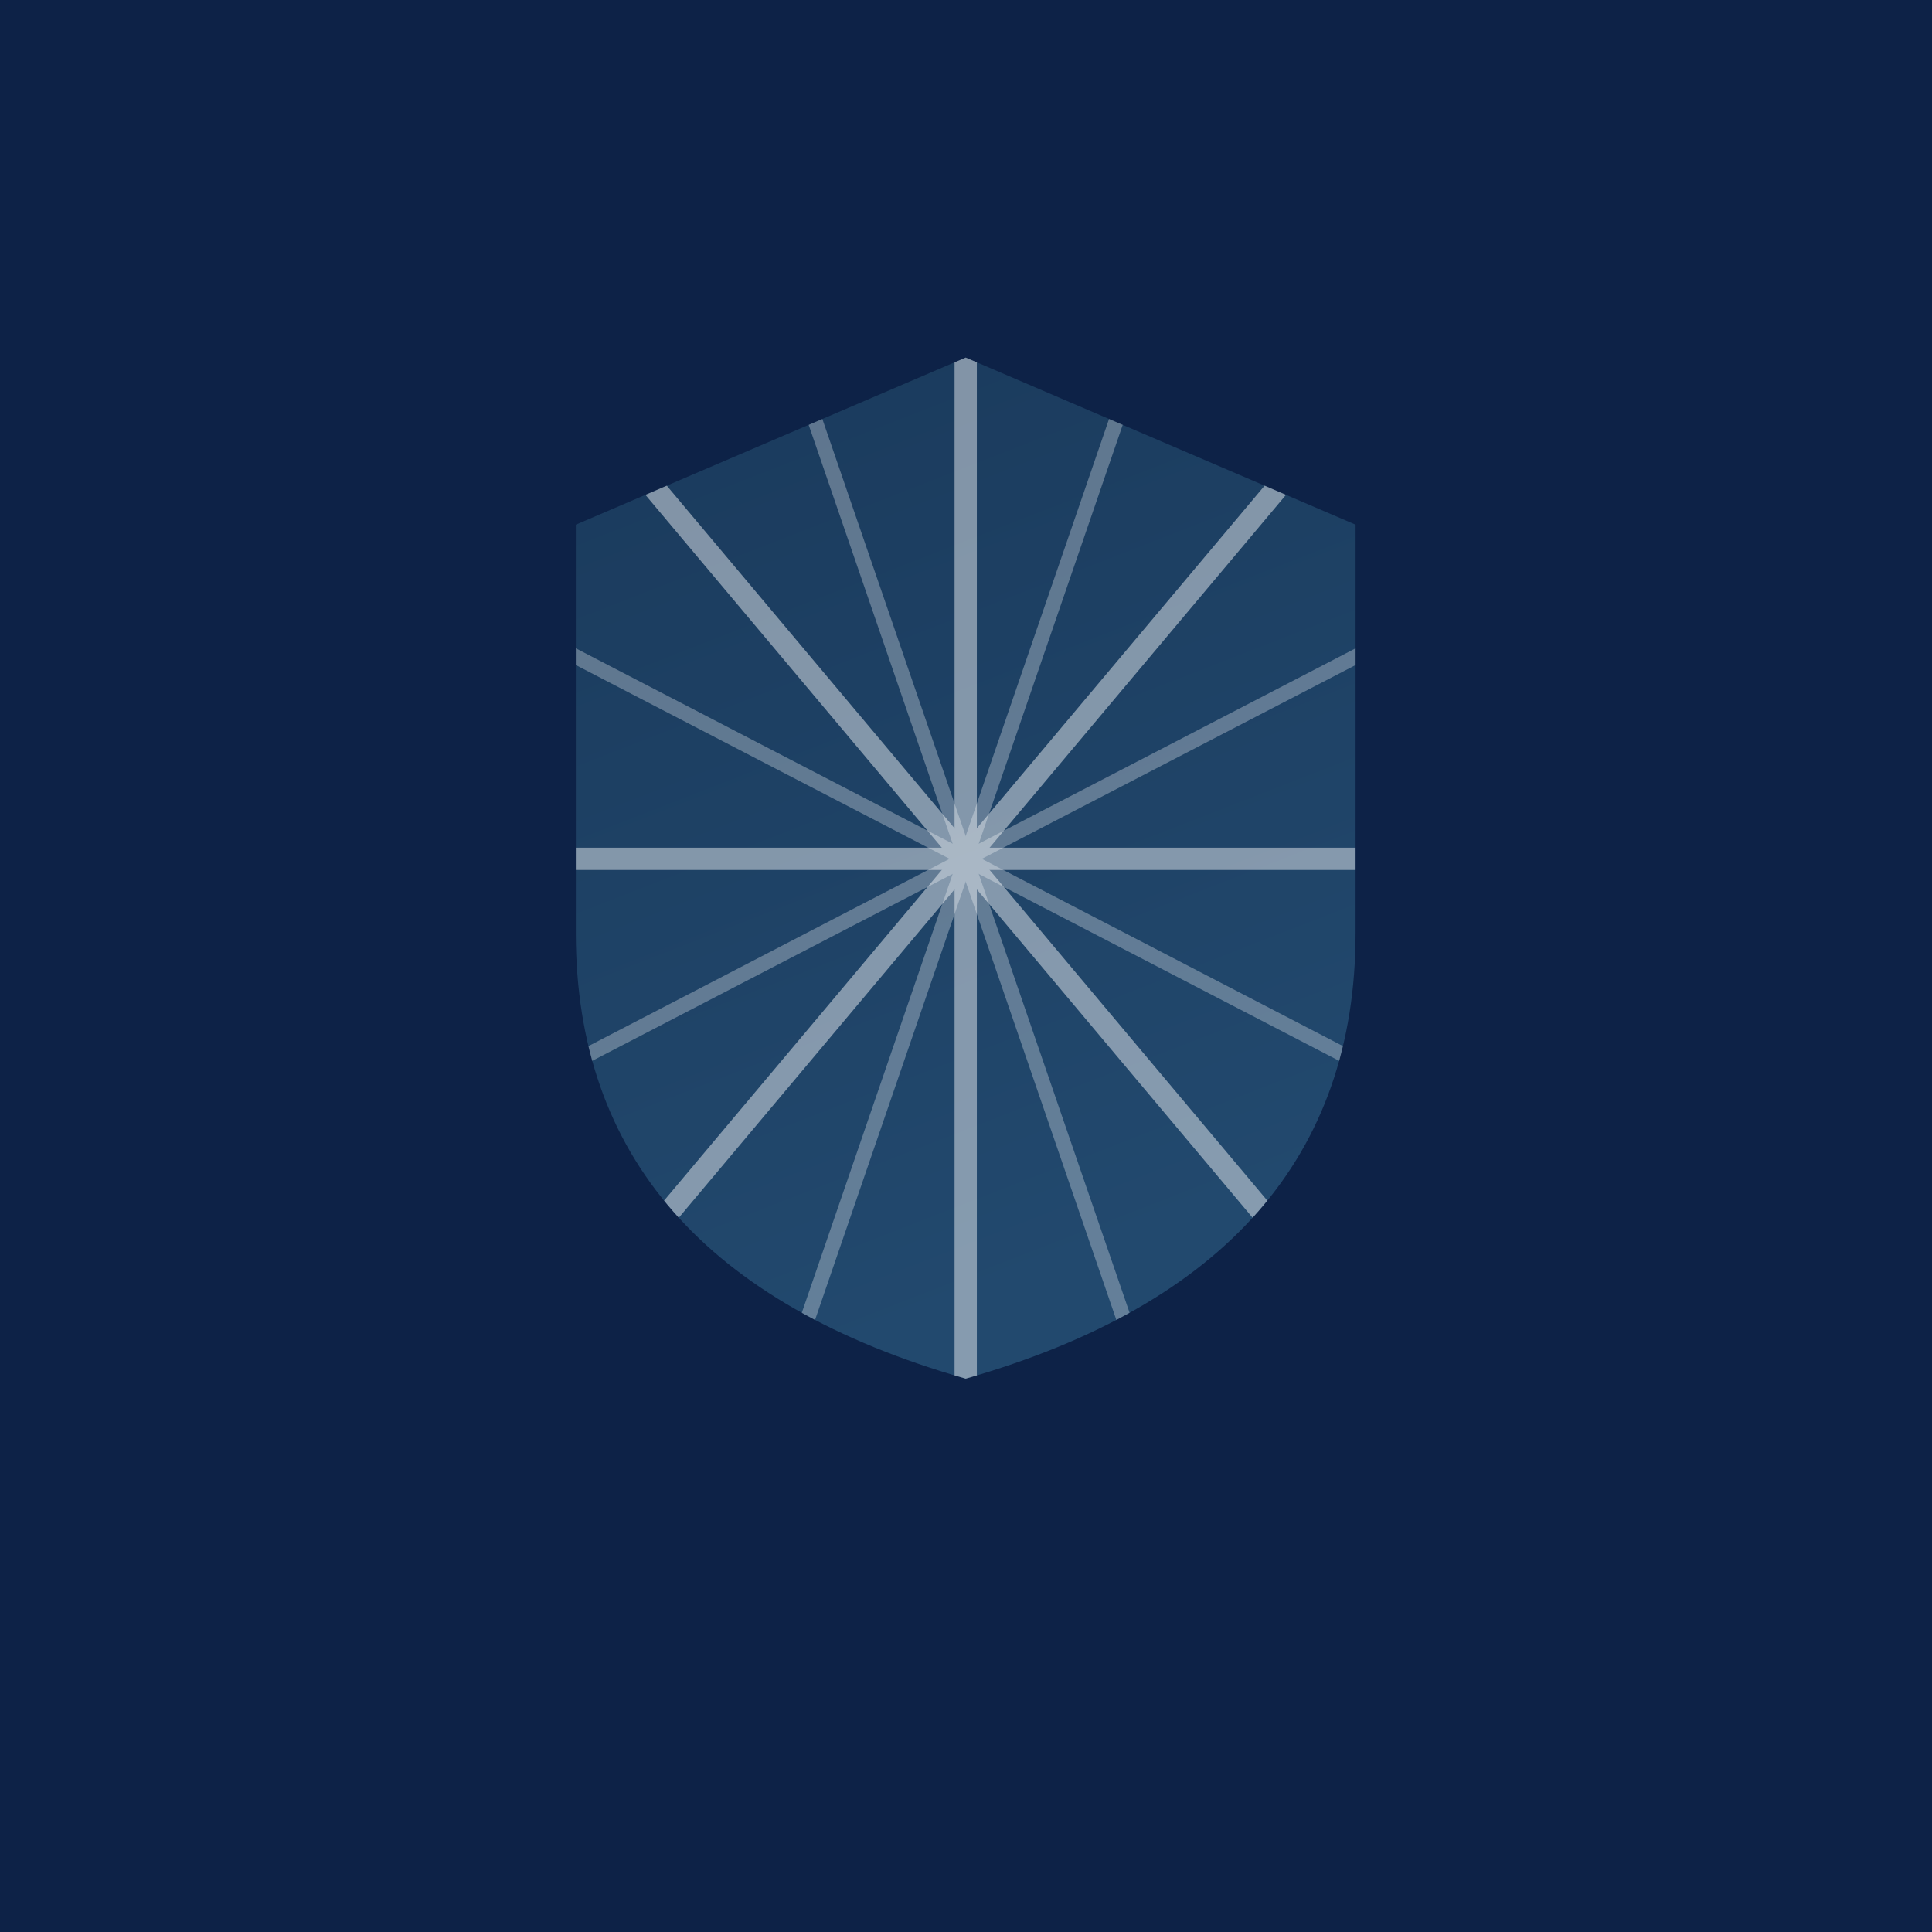
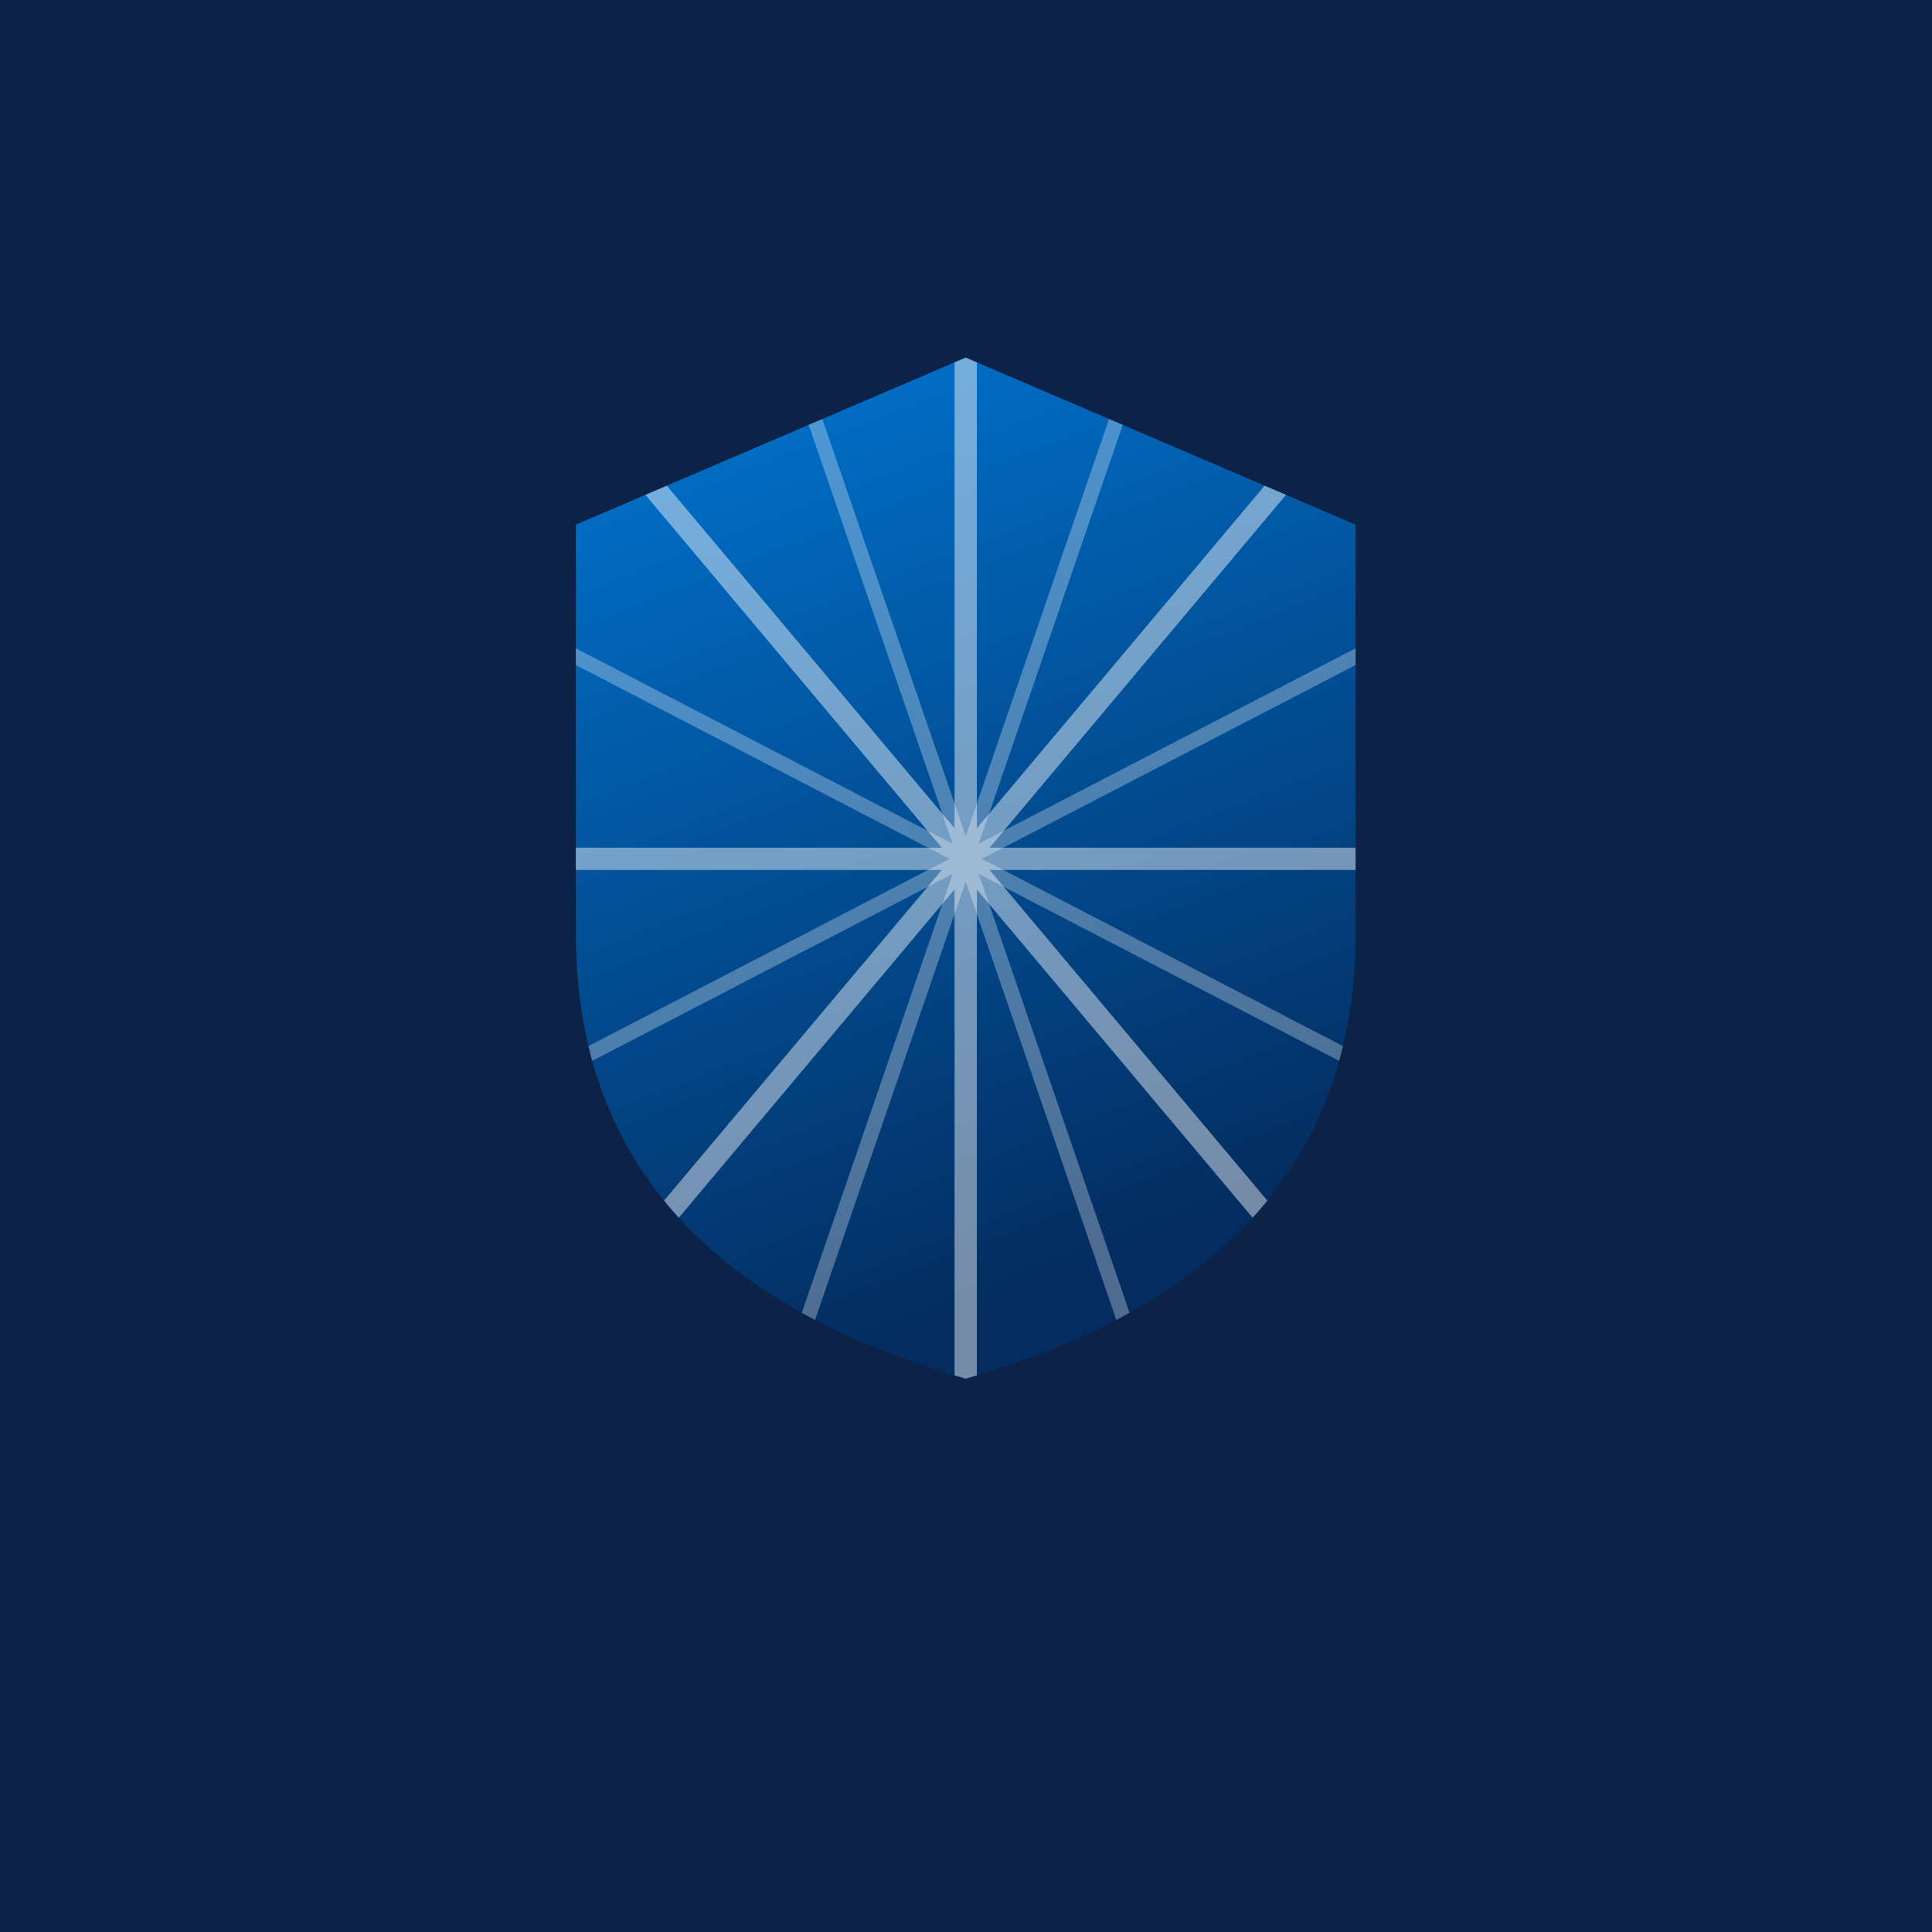
<svg xmlns="http://www.w3.org/2000/svg" width="512" height="512" viewBox="0 0 512 512">
  <rect width="512" height="512" fill="#0D2247" />
  <g transform="translate(128, 80) scale(4.92)">
    <defs>
      <linearGradient id="shieldGrad" x1="0" y1="0" x2="0.3" y2="1">
-         <stop offset="0%" stop-color="#1a3a5c" />
-         <stop offset="100%" stop-color="#22496e" />
+         <stop offset="0%" stop-color="#0176D3" />
+         <stop offset="100%" stop-color="#032D60" />
      </linearGradient>
      <clipPath id="shieldClip">
        <path d="M26 3 L5 12 L5 34 Q5 52 26 58 Q47 52 47 34 L47 12 Z" />
      </clipPath>
    </defs>
    <path d="M26 3 L5 12 L5 34 Q5 52 26 58 Q47 52 47 34 L47 12 Z" fill="url(#shieldGrad)" />
    <g clip-path="url(#shieldClip)" stroke="white" fill="none">
      <g opacity="0.45" stroke-width="1.2">
        <line x1="26" y1="30" x2="26" y2="-5" />
        <line x1="26" y1="30" x2="55" y2="30" />
        <line x1="26" y1="30" x2="26" y2="65" />
        <line x1="26" y1="30" x2="-3" y2="30" />
        <line x1="26" y1="30" x2="47" y2="5" />
        <line x1="26" y1="30" x2="47" y2="55" />
        <line x1="26" y1="30" x2="5" y2="55" />
        <line x1="26" y1="30" x2="5" y2="5" />
      </g>
      <g opacity="0.30" stroke-width="0.8">
        <line x1="26" y1="30" x2="37" y2="-2" />
        <line x1="26" y1="30" x2="53" y2="16" />
        <line x1="26" y1="30" x2="53" y2="44" />
        <line x1="26" y1="30" x2="37" y2="62" />
        <line x1="26" y1="30" x2="15" y2="62" />
        <line x1="26" y1="30" x2="-1" y2="44" />
        <line x1="26" y1="30" x2="-1" y2="16" />
        <line x1="26" y1="30" x2="15" y2="-2" />
      </g>
    </g>
  </g>
</svg>
